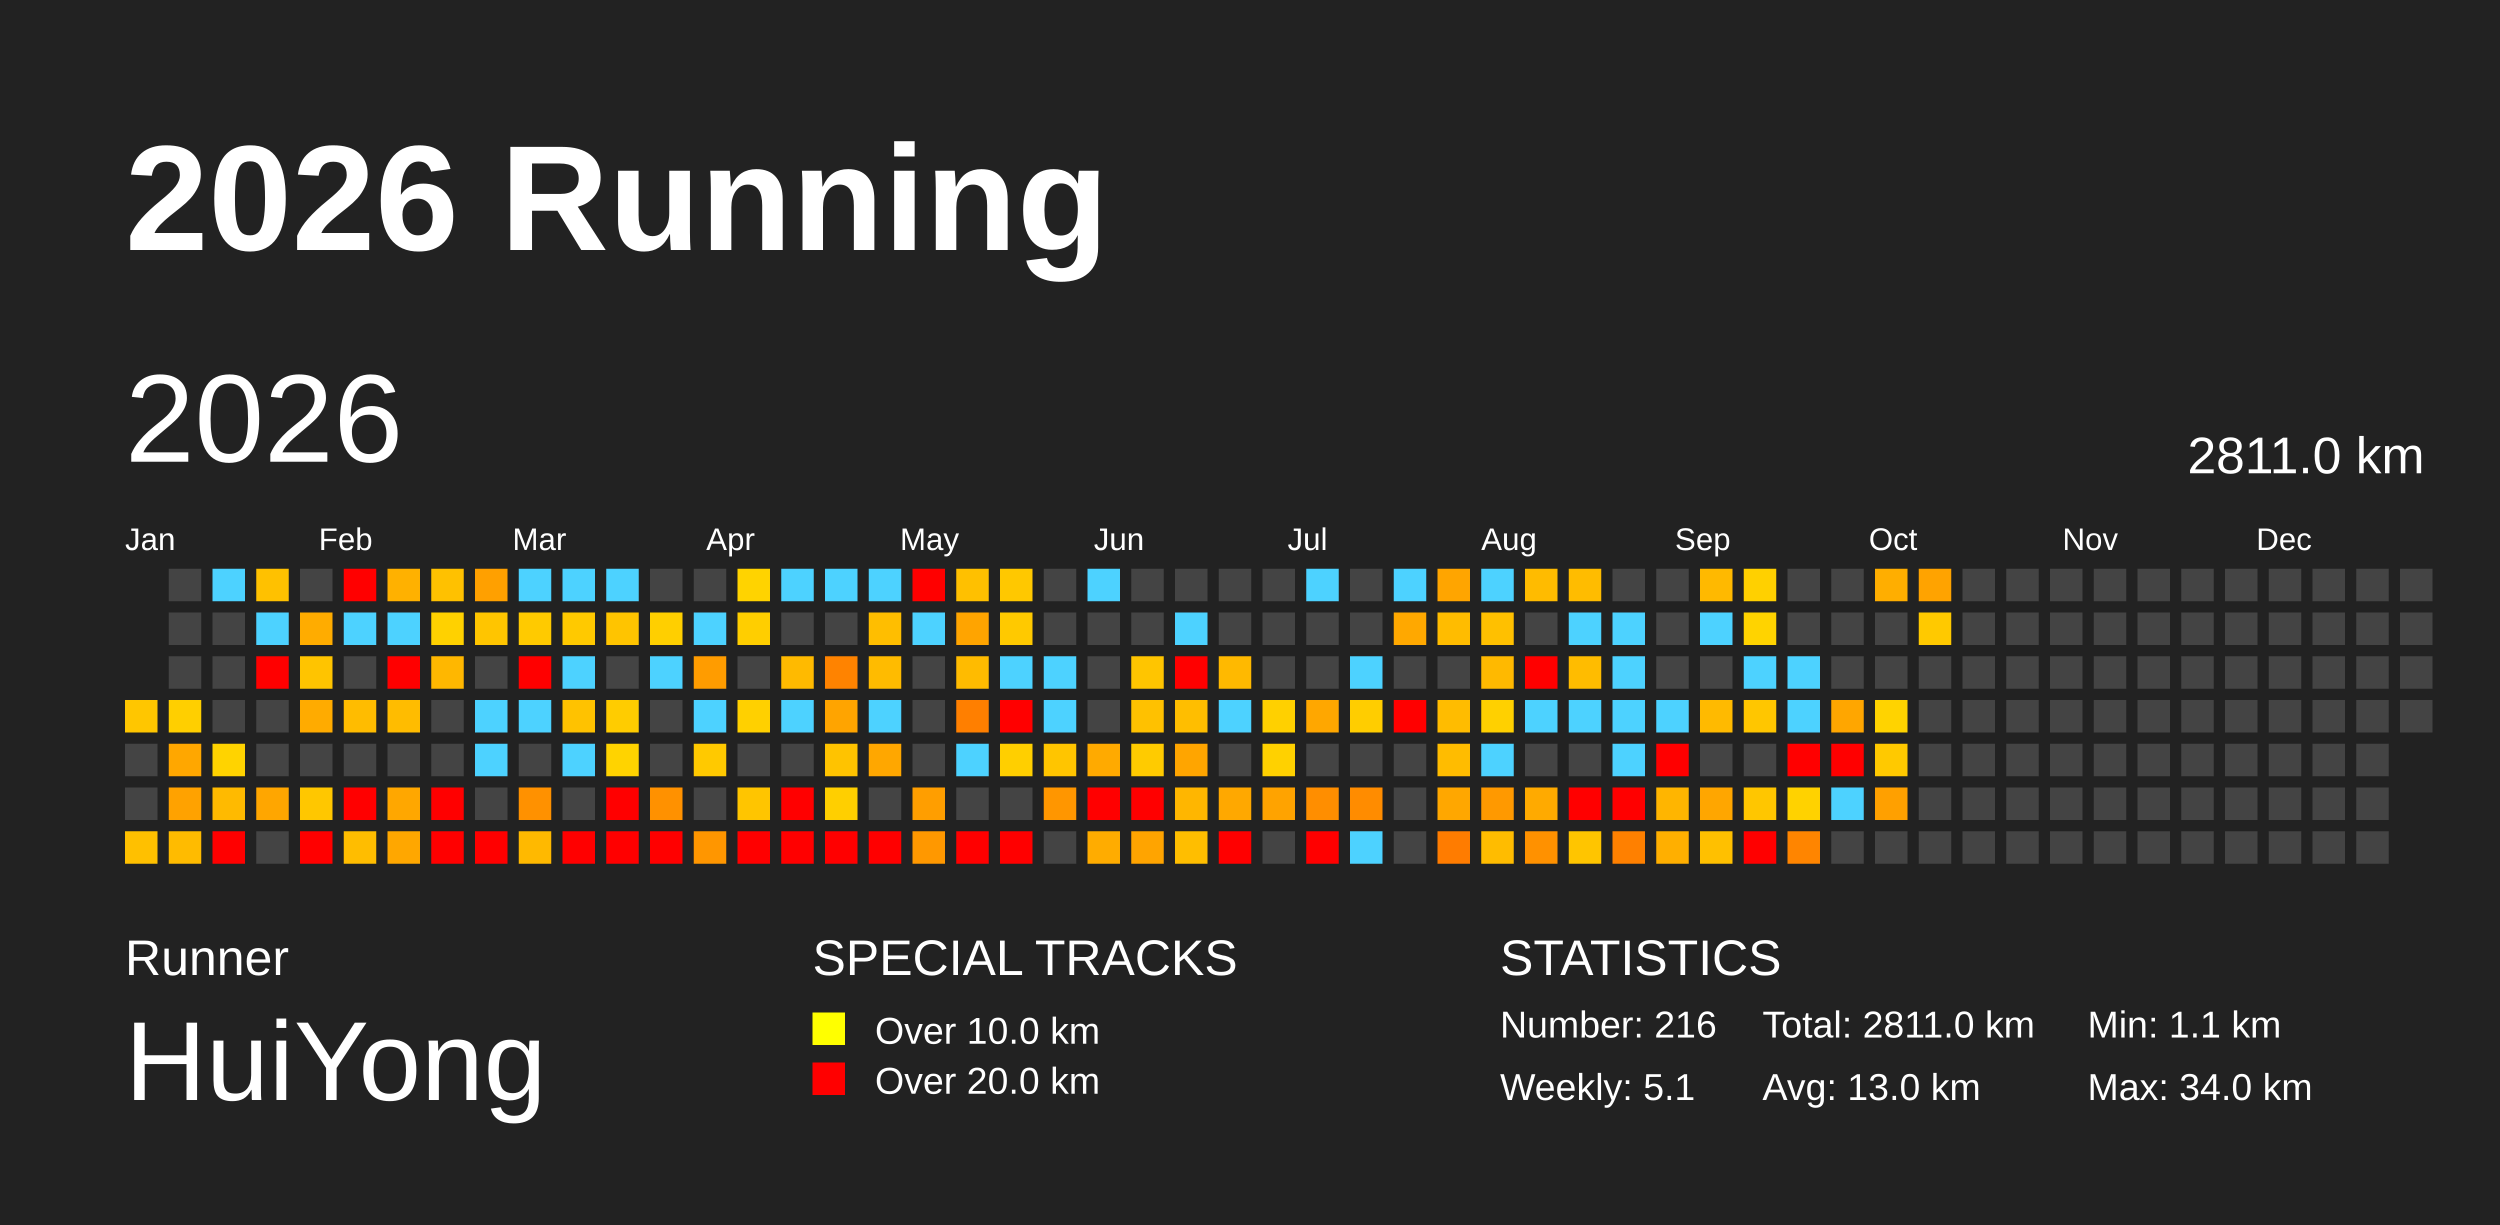
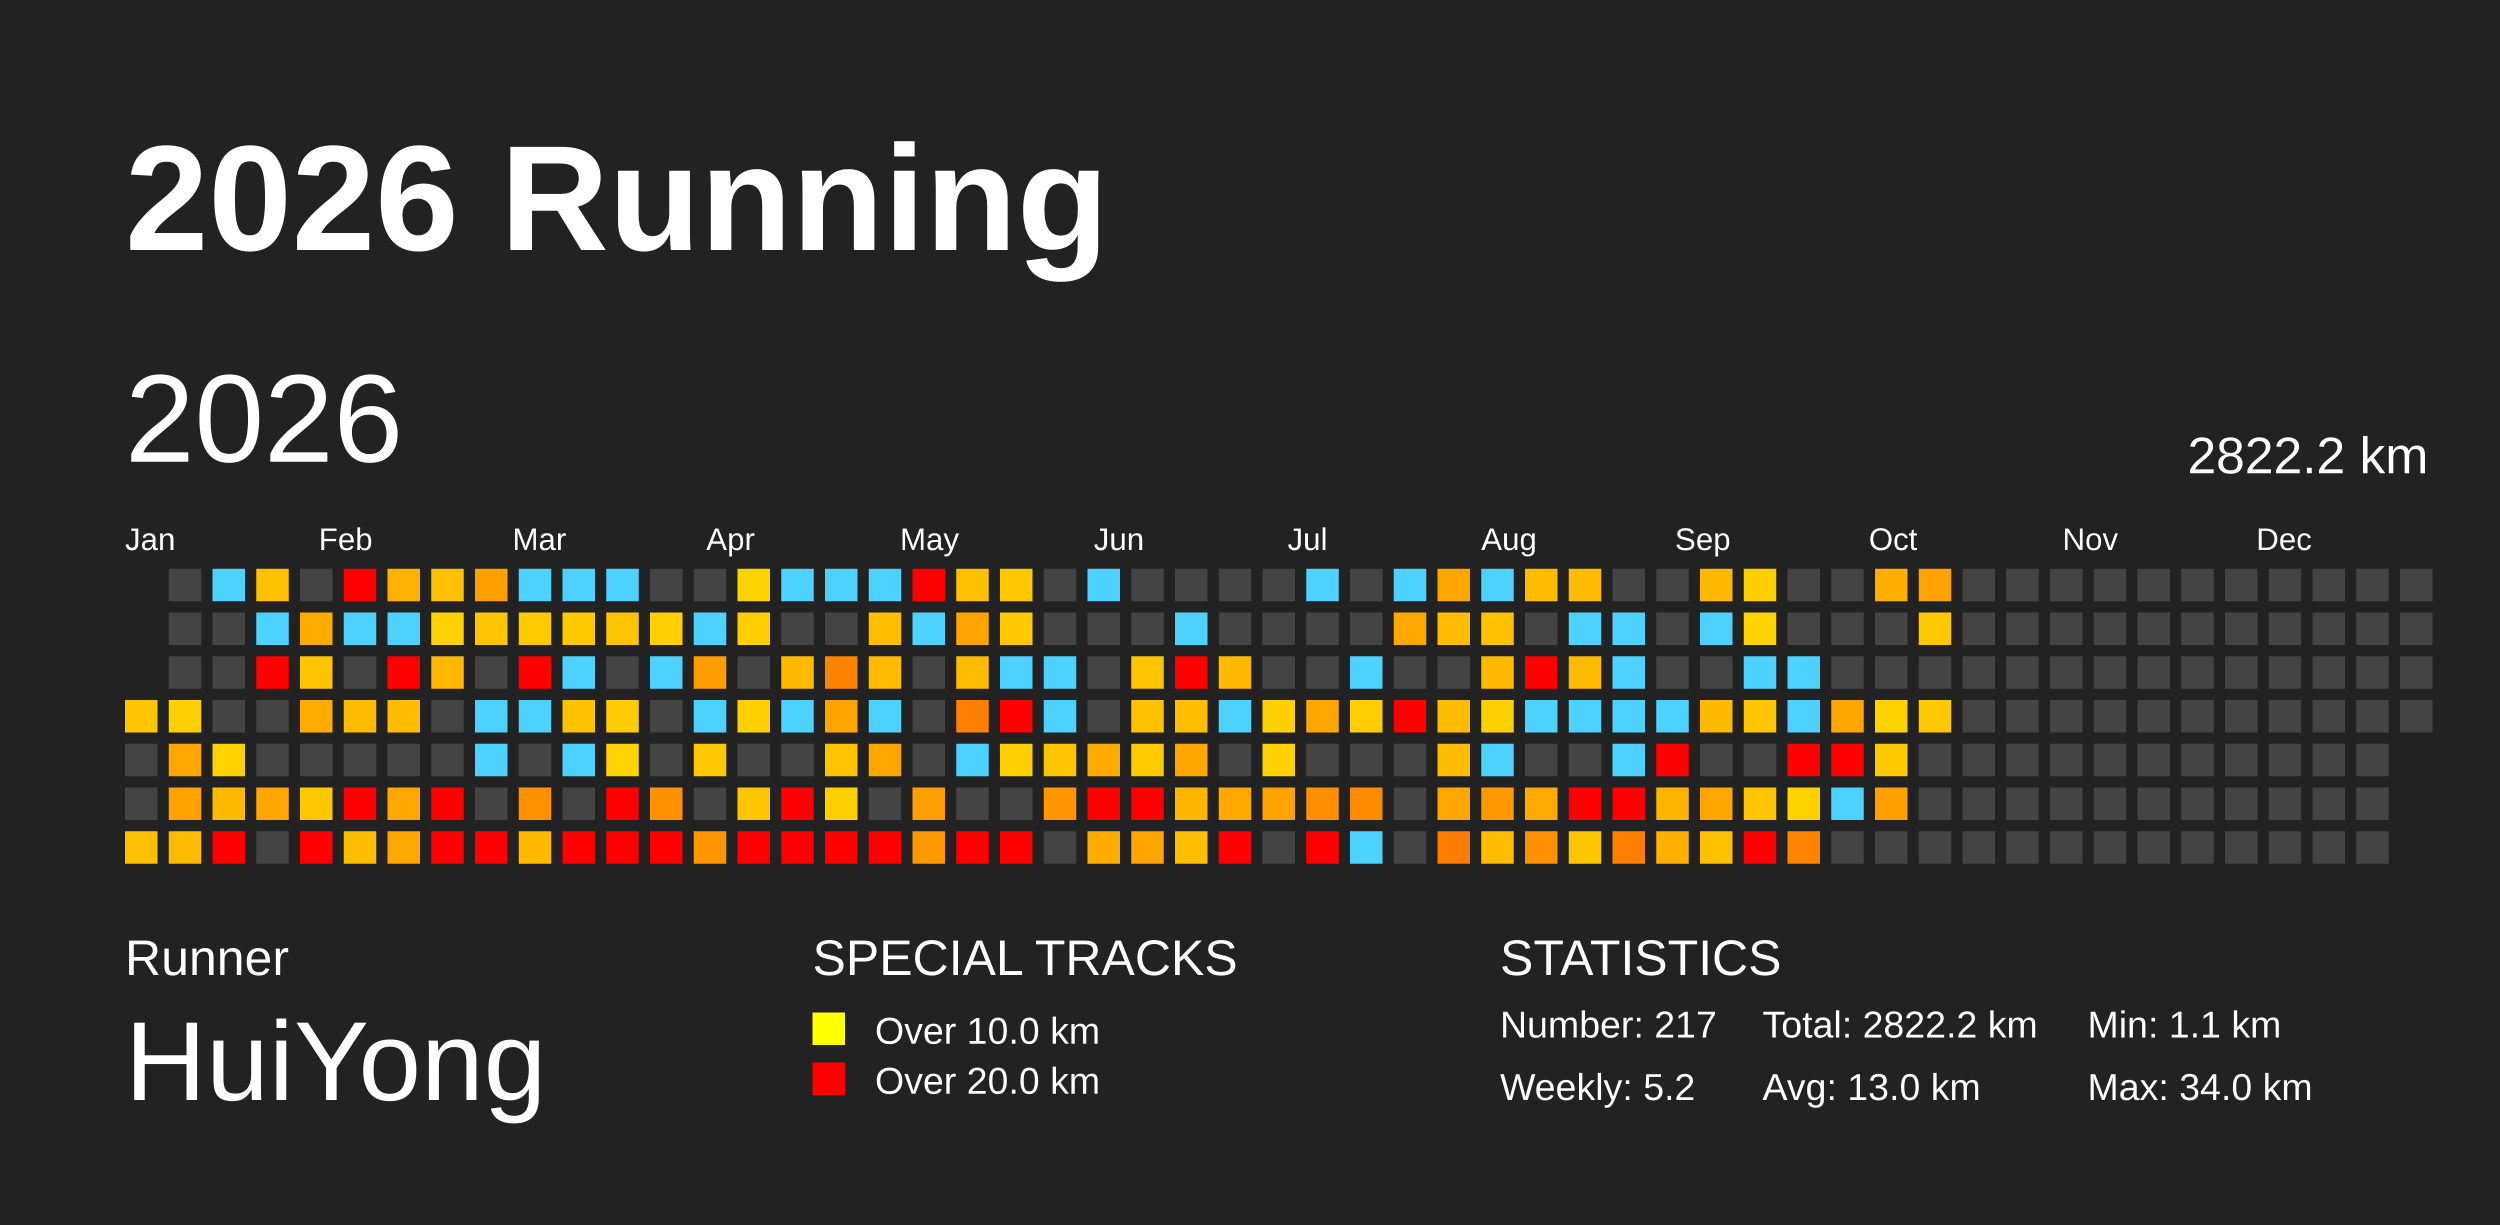
<svg xmlns="http://www.w3.org/2000/svg" baseProfile="full" height="98mm" version="1.1" viewBox="0,0,200,98" width="200mm">
  <defs />
  <rect fill="#222222" height="98" width="200" x="0" y="0" />
  <text fill="#FFFFFF" style="font-size:12px; font-family:Arial; font-weight:bold;" x="10" y="20">2026 Running</text>
  <text fill="#FFFFFF" style="font-size:4px; font-family:Arial" x="10" y="78">Runner</text>
  <text fill="#FFFFFF" style="font-size:9px; font-family:Arial" x="10" y="88">HuiYong</text>
  <text fill="#FFFFFF" style="font-size:4px; font-family:Arial" x="65" y="78">SPECIAL TRACKS</text>
  <rect fill="yellow" height="2.6" width="2.6" x="65" y="81" />
  <text fill="#FFFFFF" style="font-size:3px; font-family:Arial" x="70" y="83.5">Over 10.0 km</text>
  <rect fill="red" height="2.6" width="2.6" x="65" y="85" />
  <text fill="#FFFFFF" style="font-size:3px; font-family:Arial" x="70" y="87.5">Over 20.0 km</text>
  <text fill="#FFFFFF" style="font-size:4px; font-family:Arial" x="120" y="78">STATISTICS</text>
-   <text fill="#FFFFFF" style="font-size:3px; font-family:Arial" x="120" y="83">Number: 216</text>
-   <text fill="#FFFFFF" style="font-size:3px; font-family:Arial" x="120" y="88">Weekly: 5.1</text>
-   <text fill="#FFFFFF" style="font-size:3px; font-family:Arial" x="141" y="83">Total: 2811.0 km</text>
+   <text fill="#FFFFFF" style="font-size:3px; font-family:Arial" x="120" y="83">Number: 217</text>
+   <text fill="#FFFFFF" style="font-size:3px; font-family:Arial" x="120" y="88">Weekly: 5.2</text>
+   <text fill="#FFFFFF" style="font-size:3px; font-family:Arial" x="141" y="83">Total: 2822.2 km</text>
  <text fill="#FFFFFF" style="font-size:3px; font-family:Arial" x="141" y="88">Avg: 13.0 km</text>
  <text fill="#FFFFFF" style="font-size:3px; font-family:Arial" x="167" y="83">Min: 1.1 km</text>
  <text fill="#FFFFFF" style="font-size:3px; font-family:Arial" x="167" y="88">Max: 34.0 km</text>
  <text dominant-baseline="hanging" fill="#FFFFFF" style="font-size:10.0px; font-family:Arial;" x="10" y="30">2026</text>
-   <text dominant-baseline="hanging" fill="#FFFFFF" style="font-size:4.125px; font-family:Arial;" x="175" y="35">2811.0 km</text>
+   <text dominant-baseline="hanging" fill="#FFFFFF" style="font-size:4.125px; font-family:Arial;" x="175" y="35">2822.2 km</text>
  <text fill="#FFFFFF" style="font-size:2.5px; font-family:Arial" x="10.0" y="44">Jan</text>
  <text fill="#FFFFFF" style="font-size:2.5px; font-family:Arial" x="25.5" y="44">Feb</text>
  <text fill="#FFFFFF" style="font-size:2.5px; font-family:Arial" x="41.0" y="44">Mar</text>
  <text fill="#FFFFFF" style="font-size:2.5px; font-family:Arial" x="56.5" y="44">Apr</text>
  <text fill="#FFFFFF" style="font-size:2.5px; font-family:Arial" x="72.0" y="44">May</text>
  <text fill="#FFFFFF" style="font-size:2.5px; font-family:Arial" x="87.5" y="44">Jun</text>
  <text fill="#FFFFFF" style="font-size:2.5px; font-family:Arial" x="103.0" y="44">Jul</text>
  <text fill="#FFFFFF" style="font-size:2.5px; font-family:Arial" x="118.5" y="44">Aug</text>
  <text fill="#FFFFFF" style="font-size:2.5px; font-family:Arial" x="134.0" y="44">Sep</text>
  <text fill="#FFFFFF" style="font-size:2.5px; font-family:Arial" x="149.5" y="44">Oct</text>
  <text fill="#FFFFFF" style="font-size:2.5px; font-family:Arial" x="165.0" y="44">Nov</text>
  <text fill="#FFFFFF" style="font-size:2.5px; font-family:Arial" x="180.5" y="44">Dec</text>
  <rect fill="#ffc600" height="2.6" width="2.6" x="10.0" y="56.0" />
  <rect fill="#444444" height="2.6" width="2.6" x="10.0" y="59.5" />
  <rect fill="#444444" height="2.6" width="2.6" x="10.0" y="63.0" />
  <rect fill="#ffc000" height="2.6" width="2.6" x="10.0" y="66.5" />
  <rect fill="#444444" height="2.6" width="2.6" x="13.5" y="45.5" />
  <rect fill="#444444" height="2.6" width="2.6" x="13.5" y="49.0" />
  <rect fill="#444444" height="2.6" width="2.6" x="13.5" y="52.5" />
  <rect fill="#ffcf00" height="2.6" width="2.6" x="13.5" y="56.0" />
  <rect fill="#ffa700" height="2.6" width="2.6" x="13.5" y="59.5" />
  <rect fill="#ffa200" height="2.6" width="2.6" x="13.5" y="63.0" />
  <rect fill="#ffbb00" height="2.6" width="2.6" x="13.5" y="66.5" />
  <rect fill="#4dd2ff" height="2.6" width="2.6" x="17.0" y="45.5" />
  <rect fill="#444444" height="2.6" width="2.6" x="17.0" y="49.0" />
  <rect fill="#444444" height="2.6" width="2.6" x="17.0" y="52.5" />
  <rect fill="#444444" height="2.6" width="2.6" x="17.0" y="56.0" />
  <rect fill="#ffd300" height="2.6" width="2.6" x="17.0" y="59.5" />
  <rect fill="#ffba00" height="2.6" width="2.6" x="17.0" y="63.0" />
  <rect fill="red" height="2.6" width="2.6" x="17.0" y="66.5" />
  <rect fill="#ffc100" height="2.6" width="2.6" x="20.5" y="45.5" />
  <rect fill="#4dd2ff" height="2.6" width="2.6" x="20.5" y="49.0" />
  <rect fill="red" height="2.6" width="2.6" x="20.5" y="52.5" />
  <rect fill="#444444" height="2.6" width="2.6" x="20.5" y="56.0" />
  <rect fill="#444444" height="2.6" width="2.6" x="20.5" y="59.5" />
  <rect fill="#ffa600" height="2.6" width="2.6" x="20.5" y="63.0" />
  <rect fill="#444444" height="2.6" width="2.6" x="20.5" y="66.5" />
  <rect fill="#444444" height="2.6" width="2.6" x="24.0" y="45.5" />
  <rect fill="#ffac00" height="2.6" width="2.6" x="24.0" y="49.0" />
  <rect fill="#ffc400" height="2.6" width="2.6" x="24.0" y="52.5" />
  <rect fill="#ffab00" height="2.6" width="2.6" x="24.0" y="56.0" />
  <rect fill="#444444" height="2.6" width="2.6" x="24.0" y="59.5" />
  <rect fill="#ffc700" height="2.6" width="2.6" x="24.0" y="63.0" />
  <rect fill="red" height="2.6" width="2.6" x="24.0" y="66.5" />
  <rect fill="red" height="2.6" width="2.6" x="27.5" y="45.5" />
  <rect fill="#4dd2ff" height="2.6" width="2.6" x="27.5" y="49.0" />
  <rect fill="#444444" height="2.6" width="2.6" x="27.5" y="52.5" />
  <rect fill="#ffbc00" height="2.6" width="2.6" x="27.5" y="56.0" />
  <rect fill="#444444" height="2.6" width="2.6" x="27.5" y="59.5" />
  <rect fill="red" height="2.6" width="2.6" x="27.5" y="63.0" />
  <rect fill="#ffbd00" height="2.6" width="2.6" x="27.5" y="66.5" />
  <rect fill="#ffb100" height="2.6" width="2.6" x="31.0" y="45.5" />
  <rect fill="#4dd2ff" height="2.6" width="2.6" x="31.0" y="49.0" />
  <rect fill="red" height="2.6" width="2.6" x="31.0" y="52.5" />
  <rect fill="#ffbc00" height="2.6" width="2.6" x="31.0" y="56.0" />
  <rect fill="#444444" height="2.6" width="2.6" x="31.0" y="59.5" />
  <rect fill="#ffa700" height="2.6" width="2.6" x="31.0" y="63.0" />
  <rect fill="#ffa700" height="2.6" width="2.6" x="31.0" y="66.5" />
  <rect fill="#ffc100" height="2.6" width="2.6" x="34.5" y="45.5" />
  <rect fill="#ffd100" height="2.6" width="2.6" x="34.5" y="49.0" />
  <rect fill="#ffb700" height="2.6" width="2.6" x="34.5" y="52.5" />
  <rect fill="#444444" height="2.6" width="2.6" x="34.5" y="56.0" />
  <rect fill="#444444" height="2.6" width="2.6" x="34.5" y="59.5" />
  <rect fill="red" height="2.6" width="2.6" x="34.5" y="63.0" />
  <rect fill="red" height="2.6" width="2.6" x="34.5" y="66.5" />
  <rect fill="#ffa000" height="2.6" width="2.6" x="38.0" y="45.5" />
  <rect fill="#ffc500" height="2.6" width="2.6" x="38.0" y="49.0" />
  <rect fill="#444444" height="2.6" width="2.6" x="38.0" y="52.5" />
  <rect fill="#4dd2ff" height="2.6" width="2.6" x="38.0" y="56.0" />
  <rect fill="#4dd2ff" height="2.6" width="2.6" x="38.0" y="59.5" />
  <rect fill="#444444" height="2.6" width="2.6" x="38.0" y="63.0" />
  <rect fill="red" height="2.6" width="2.6" x="38.0" y="66.5" />
  <rect fill="#4dd2ff" height="2.6" width="2.6" x="41.5" y="45.5" />
  <rect fill="#ffca00" height="2.6" width="2.6" x="41.5" y="49.0" />
  <rect fill="red" height="2.6" width="2.6" x="41.5" y="52.5" />
  <rect fill="#4dd2ff" height="2.6" width="2.6" x="41.5" y="56.0" />
  <rect fill="#444444" height="2.6" width="2.6" x="41.5" y="59.5" />
  <rect fill="#ff9100" height="2.6" width="2.6" x="41.5" y="63.0" />
  <rect fill="#ffb900" height="2.6" width="2.6" x="41.5" y="66.5" />
  <rect fill="#4dd2ff" height="2.6" width="2.6" x="45.0" y="45.5" />
  <rect fill="#ffc900" height="2.6" width="2.6" x="45.0" y="49.0" />
  <rect fill="#4dd2ff" height="2.6" width="2.6" x="45.0" y="52.5" />
  <rect fill="#ffc200" height="2.6" width="2.6" x="45.0" y="56.0" />
  <rect fill="#4dd2ff" height="2.6" width="2.6" x="45.0" y="59.5" />
  <rect fill="#444444" height="2.6" width="2.6" x="45.0" y="63.0" />
  <rect fill="red" height="2.6" width="2.6" x="45.0" y="66.5" />
  <rect fill="#4dd2ff" height="2.6" width="2.6" x="48.5" y="45.5" />
  <rect fill="#ffc400" height="2.6" width="2.6" x="48.5" y="49.0" />
  <rect fill="#444444" height="2.6" width="2.6" x="48.5" y="52.5" />
  <rect fill="#ffcc00" height="2.6" width="2.6" x="48.5" y="56.0" />
  <rect fill="#ffd300" height="2.6" width="2.6" x="48.5" y="59.5" />
  <rect fill="red" height="2.6" width="2.6" x="48.5" y="63.0" />
  <rect fill="red" height="2.6" width="2.6" x="48.5" y="66.5" />
  <rect fill="#444444" height="2.6" width="2.6" x="52.0" y="45.5" />
  <rect fill="#ffcf00" height="2.6" width="2.6" x="52.0" y="49.0" />
  <rect fill="#4dd2ff" height="2.6" width="2.6" x="52.0" y="52.5" />
  <rect fill="#444444" height="2.6" width="2.6" x="52.0" y="56.0" />
  <rect fill="#444444" height="2.6" width="2.6" x="52.0" y="59.5" />
  <rect fill="#ff9100" height="2.6" width="2.6" x="52.0" y="63.0" />
  <rect fill="red" height="2.6" width="2.6" x="52.0" y="66.5" />
  <rect fill="#444444" height="2.6" width="2.6" x="55.5" y="45.5" />
  <rect fill="#4dd2ff" height="2.6" width="2.6" x="55.5" y="49.0" />
  <rect fill="#ff9c00" height="2.6" width="2.6" x="55.5" y="52.5" />
  <rect fill="#4dd2ff" height="2.6" width="2.6" x="55.5" y="56.0" />
  <rect fill="#ffc900" height="2.6" width="2.6" x="55.5" y="59.5" />
  <rect fill="#444444" height="2.6" width="2.6" x="55.5" y="63.0" />
  <rect fill="#ff9600" height="2.6" width="2.6" x="55.5" y="66.5" />
  <rect fill="#ffd300" height="2.6" width="2.6" x="59.0" y="45.5" />
  <rect fill="#ffce00" height="2.6" width="2.6" x="59.0" y="49.0" />
  <rect fill="#444444" height="2.6" width="2.6" x="59.0" y="52.5" />
  <rect fill="#ffd000" height="2.6" width="2.6" x="59.0" y="56.0" />
  <rect fill="#444444" height="2.6" width="2.6" x="59.0" y="59.5" />
  <rect fill="#ffc500" height="2.6" width="2.6" x="59.0" y="63.0" />
  <rect fill="red" height="2.6" width="2.6" x="59.0" y="66.5" />
  <rect fill="#4dd2ff" height="2.6" width="2.6" x="62.5" y="45.5" />
  <rect fill="#444444" height="2.6" width="2.6" x="62.5" y="49.0" />
  <rect fill="#ffba00" height="2.6" width="2.6" x="62.5" y="52.5" />
  <rect fill="#4dd2ff" height="2.6" width="2.6" x="62.5" y="56.0" />
  <rect fill="#444444" height="2.6" width="2.6" x="62.5" y="59.5" />
  <rect fill="red" height="2.6" width="2.6" x="62.5" y="63.0" />
  <rect fill="red" height="2.6" width="2.6" x="62.5" y="66.5" />
  <rect fill="#4dd2ff" height="2.6" width="2.6" x="66.0" y="45.5" />
  <rect fill="#444444" height="2.6" width="2.6" x="66.0" y="49.0" />
  <rect fill="#ff8300" height="2.6" width="2.6" x="66.0" y="52.5" />
  <rect fill="#ffa400" height="2.6" width="2.6" x="66.0" y="56.0" />
  <rect fill="#ffc300" height="2.6" width="2.6" x="66.0" y="59.5" />
  <rect fill="#ffcf00" height="2.6" width="2.6" x="66.0" y="63.0" />
  <rect fill="red" height="2.6" width="2.6" x="66.0" y="66.5" />
  <rect fill="#4dd2ff" height="2.6" width="2.6" x="69.5" y="45.5" />
  <rect fill="#ffbe00" height="2.6" width="2.6" x="69.5" y="49.0" />
  <rect fill="#ffbb00" height="2.6" width="2.6" x="69.5" y="52.5" />
  <rect fill="#4dd2ff" height="2.6" width="2.6" x="69.5" y="56.0" />
  <rect fill="#ffa700" height="2.6" width="2.6" x="69.5" y="59.5" />
  <rect fill="#444444" height="2.6" width="2.6" x="69.5" y="63.0" />
  <rect fill="red" height="2.6" width="2.6" x="69.5" y="66.5" />
  <rect fill="red" height="2.6" width="2.6" x="73.0" y="45.5" />
  <rect fill="#4dd2ff" height="2.6" width="2.6" x="73.0" y="49.0" />
  <rect fill="#444444" height="2.6" width="2.6" x="73.0" y="52.5" />
  <rect fill="#444444" height="2.6" width="2.6" x="73.0" y="56.0" />
  <rect fill="#444444" height="2.6" width="2.6" x="73.0" y="59.5" />
  <rect fill="#ff9e00" height="2.6" width="2.6" x="73.0" y="63.0" />
  <rect fill="#ff9800" height="2.6" width="2.6" x="73.0" y="66.5" />
  <rect fill="#ffc000" height="2.6" width="2.6" x="76.5" y="45.5" />
  <rect fill="#ffa400" height="2.6" width="2.6" x="76.5" y="49.0" />
  <rect fill="#ffbb00" height="2.6" width="2.6" x="76.5" y="52.5" />
  <rect fill="#ff7f00" height="2.6" width="2.6" x="76.5" y="56.0" />
  <rect fill="#4dd2ff" height="2.6" width="2.6" x="76.5" y="59.5" />
  <rect fill="#444444" height="2.6" width="2.6" x="76.5" y="63.0" />
  <rect fill="red" height="2.6" width="2.6" x="76.5" y="66.5" />
  <rect fill="#ffc800" height="2.6" width="2.6" x="80.0" y="45.5" />
  <rect fill="#ffc900" height="2.6" width="2.6" x="80.0" y="49.0" />
  <rect fill="#4dd2ff" height="2.6" width="2.6" x="80.0" y="52.5" />
  <rect fill="red" height="2.6" width="2.6" x="80.0" y="56.0" />
  <rect fill="#ffcf00" height="2.6" width="2.6" x="80.0" y="59.5" />
  <rect fill="#444444" height="2.6" width="2.6" x="80.0" y="63.0" />
  <rect fill="red" height="2.6" width="2.6" x="80.0" y="66.5" />
  <rect fill="#444444" height="2.6" width="2.6" x="83.5" y="45.5" />
  <rect fill="#444444" height="2.6" width="2.6" x="83.5" y="49.0" />
  <rect fill="#4dd2ff" height="2.6" width="2.6" x="83.5" y="52.5" />
  <rect fill="#4dd2ff" height="2.6" width="2.6" x="83.5" y="56.0" />
  <rect fill="#ffc500" height="2.6" width="2.6" x="83.5" y="59.5" />
  <rect fill="#ff9600" height="2.6" width="2.6" x="83.5" y="63.0" />
  <rect fill="#444444" height="2.6" width="2.6" x="83.5" y="66.5" />
  <rect fill="#4dd2ff" height="2.6" width="2.6" x="87.0" y="45.5" />
  <rect fill="#444444" height="2.6" width="2.6" x="87.0" y="49.0" />
  <rect fill="#444444" height="2.6" width="2.6" x="87.0" y="52.5" />
  <rect fill="#444444" height="2.6" width="2.6" x="87.0" y="56.0" />
  <rect fill="#ffaa00" height="2.6" width="2.6" x="87.0" y="59.5" />
  <rect fill="red" height="2.6" width="2.6" x="87.0" y="63.0" />
  <rect fill="#ffac00" height="2.6" width="2.6" x="87.0" y="66.5" />
  <rect fill="#444444" height="2.6" width="2.6" x="90.5" y="45.5" />
  <rect fill="#444444" height="2.6" width="2.6" x="90.5" y="49.0" />
  <rect fill="#ffc500" height="2.6" width="2.6" x="90.5" y="52.5" />
  <rect fill="#ffc100" height="2.6" width="2.6" x="90.5" y="56.0" />
  <rect fill="#ffcb00" height="2.6" width="2.6" x="90.5" y="59.5" />
  <rect fill="red" height="2.6" width="2.6" x="90.5" y="63.0" />
  <rect fill="#ffa400" height="2.6" width="2.6" x="90.5" y="66.5" />
  <rect fill="#444444" height="2.6" width="2.6" x="94.0" y="45.5" />
  <rect fill="#4dd2ff" height="2.6" width="2.6" x="94.0" y="49.0" />
  <rect fill="red" height="2.6" width="2.6" x="94.0" y="52.5" />
  <rect fill="#ffbe00" height="2.6" width="2.6" x="94.0" y="56.0" />
  <rect fill="#ffa500" height="2.6" width="2.6" x="94.0" y="59.5" />
  <rect fill="#ffb600" height="2.6" width="2.6" x="94.0" y="63.0" />
  <rect fill="#ffbe00" height="2.6" width="2.6" x="94.0" y="66.5" />
  <rect fill="#444444" height="2.6" width="2.6" x="97.5" y="45.5" />
  <rect fill="#444444" height="2.6" width="2.6" x="97.5" y="49.0" />
  <rect fill="#ffb900" height="2.6" width="2.6" x="97.5" y="52.5" />
  <rect fill="#4dd2ff" height="2.6" width="2.6" x="97.5" y="56.0" />
  <rect fill="#444444" height="2.6" width="2.6" x="97.5" y="59.5" />
  <rect fill="#ffa800" height="2.6" width="2.6" x="97.5" y="63.0" />
  <rect fill="red" height="2.6" width="2.6" x="97.5" y="66.5" />
  <rect fill="#444444" height="2.6" width="2.6" x="101.0" y="45.5" />
  <rect fill="#444444" height="2.6" width="2.6" x="101.0" y="49.0" />
  <rect fill="#444444" height="2.6" width="2.6" x="101.0" y="52.5" />
  <rect fill="#ffd000" height="2.6" width="2.6" x="101.0" y="56.0" />
  <rect fill="#ffd100" height="2.6" width="2.6" x="101.0" y="59.5" />
  <rect fill="#ffa300" height="2.6" width="2.6" x="101.0" y="63.0" />
  <rect fill="#444444" height="2.6" width="2.6" x="101.0" y="66.5" />
  <rect fill="#4dd2ff" height="2.6" width="2.6" x="104.5" y="45.5" />
  <rect fill="#444444" height="2.6" width="2.6" x="104.5" y="49.0" />
  <rect fill="#444444" height="2.6" width="2.6" x="104.5" y="52.5" />
  <rect fill="#ffa700" height="2.6" width="2.6" x="104.5" y="56.0" />
  <rect fill="#444444" height="2.6" width="2.6" x="104.5" y="59.5" />
  <rect fill="#ff8e00" height="2.6" width="2.6" x="104.5" y="63.0" />
  <rect fill="red" height="2.6" width="2.6" x="104.5" y="66.5" />
  <rect fill="#444444" height="2.6" width="2.6" x="108.0" y="45.5" />
  <rect fill="#444444" height="2.6" width="2.6" x="108.0" y="49.0" />
  <rect fill="#4dd2ff" height="2.6" width="2.6" x="108.0" y="52.5" />
  <rect fill="#ffcd00" height="2.6" width="2.6" x="108.0" y="56.0" />
  <rect fill="#444444" height="2.6" width="2.6" x="108.0" y="59.5" />
  <rect fill="#ff8c00" height="2.6" width="2.6" x="108.0" y="63.0" />
  <rect fill="#4dd2ff" height="2.6" width="2.6" x="108.0" y="66.5" />
  <rect fill="#4dd2ff" height="2.6" width="2.6" x="111.5" y="45.5" />
  <rect fill="#ffa800" height="2.6" width="2.6" x="111.5" y="49.0" />
  <rect fill="#444444" height="2.6" width="2.6" x="111.5" y="52.5" />
  <rect fill="red" height="2.6" width="2.6" x="111.5" y="56.0" />
  <rect fill="#444444" height="2.6" width="2.6" x="111.5" y="59.5" />
  <rect fill="#444444" height="2.6" width="2.6" x="111.5" y="63.0" />
  <rect fill="#444444" height="2.6" width="2.6" x="111.5" y="66.5" />
  <rect fill="#ffa500" height="2.6" width="2.6" x="115.0" y="45.5" />
  <rect fill="#ffbc00" height="2.6" width="2.6" x="115.0" y="49.0" />
  <rect fill="#444444" height="2.6" width="2.6" x="115.0" y="52.5" />
  <rect fill="#ffbc00" height="2.6" width="2.6" x="115.0" y="56.0" />
  <rect fill="#ffbc00" height="2.6" width="2.6" x="115.0" y="59.5" />
  <rect fill="#ffa700" height="2.6" width="2.6" x="115.0" y="63.0" />
  <rect fill="#ff7c00" height="2.6" width="2.6" x="115.0" y="66.5" />
  <rect fill="#4dd2ff" height="2.6" width="2.6" x="118.5" y="45.5" />
  <rect fill="#ffc000" height="2.6" width="2.6" x="118.5" y="49.0" />
  <rect fill="#ffb900" height="2.6" width="2.6" x="118.5" y="52.5" />
  <rect fill="#ffd000" height="2.6" width="2.6" x="118.5" y="56.0" />
  <rect fill="#4dd2ff" height="2.6" width="2.6" x="118.5" y="59.5" />
  <rect fill="#ff9900" height="2.6" width="2.6" x="118.5" y="63.0" />
  <rect fill="#ffbc00" height="2.6" width="2.6" x="118.5" y="66.5" />
  <rect fill="#ffbb00" height="2.6" width="2.6" x="122.0" y="45.5" />
  <rect fill="#444444" height="2.6" width="2.6" x="122.0" y="49.0" />
  <rect fill="red" height="2.6" width="2.6" x="122.0" y="52.5" />
  <rect fill="#4dd2ff" height="2.6" width="2.6" x="122.0" y="56.0" />
  <rect fill="#444444" height="2.6" width="2.6" x="122.0" y="59.5" />
  <rect fill="#ffaa00" height="2.6" width="2.6" x="122.0" y="63.0" />
  <rect fill="#ff9100" height="2.6" width="2.6" x="122.0" y="66.5" />
  <rect fill="#ffbc00" height="2.6" width="2.6" x="125.5" y="45.5" />
  <rect fill="#4dd2ff" height="2.6" width="2.6" x="125.5" y="49.0" />
  <rect fill="#ffbc00" height="2.6" width="2.6" x="125.5" y="52.5" />
  <rect fill="#4dd2ff" height="2.6" width="2.6" x="125.5" y="56.0" />
  <rect fill="#444444" height="2.6" width="2.6" x="125.5" y="59.5" />
  <rect fill="red" height="2.6" width="2.6" x="125.5" y="63.0" />
  <rect fill="#ffc500" height="2.6" width="2.6" x="125.5" y="66.5" />
  <rect fill="#444444" height="2.6" width="2.6" x="129.0" y="45.5" />
  <rect fill="#4dd2ff" height="2.6" width="2.6" x="129.0" y="49.0" />
  <rect fill="#4dd2ff" height="2.6" width="2.6" x="129.0" y="52.5" />
  <rect fill="#4dd2ff" height="2.6" width="2.6" x="129.0" y="56.0" />
  <rect fill="#4dd2ff" height="2.6" width="2.6" x="129.0" y="59.5" />
  <rect fill="red" height="2.6" width="2.6" x="129.0" y="63.0" />
  <rect fill="#ff8000" height="2.6" width="2.6" x="129.0" y="66.5" />
  <rect fill="#444444" height="2.6" width="2.6" x="132.5" y="45.5" />
  <rect fill="#444444" height="2.6" width="2.6" x="132.5" y="49.0" />
  <rect fill="#444444" height="2.6" width="2.6" x="132.5" y="52.5" />
  <rect fill="#4dd2ff" height="2.6" width="2.6" x="132.5" y="56.0" />
  <rect fill="red" height="2.6" width="2.6" x="132.5" y="59.5" />
  <rect fill="#ffb500" height="2.6" width="2.6" x="132.5" y="63.0" />
  <rect fill="#ffaf00" height="2.6" width="2.6" x="132.5" y="66.5" />
  <rect fill="#ffb900" height="2.6" width="2.6" x="136.0" y="45.5" />
  <rect fill="#4dd2ff" height="2.6" width="2.6" x="136.0" y="49.0" />
  <rect fill="#444444" height="2.6" width="2.6" x="136.0" y="52.5" />
  <rect fill="#ffba00" height="2.6" width="2.6" x="136.0" y="56.0" />
  <rect fill="#444444" height="2.6" width="2.6" x="136.0" y="59.5" />
  <rect fill="#ffa600" height="2.6" width="2.6" x="136.0" y="63.0" />
  <rect fill="#ffc000" height="2.6" width="2.6" x="136.0" y="66.5" />
  <rect fill="#ffd000" height="2.6" width="2.6" x="139.5" y="45.5" />
  <rect fill="#ffd300" height="2.6" width="2.6" x="139.5" y="49.0" />
  <rect fill="#4dd2ff" height="2.6" width="2.6" x="139.5" y="52.5" />
  <rect fill="#ffc600" height="2.6" width="2.6" x="139.5" y="56.0" />
  <rect fill="#444444" height="2.6" width="2.6" x="139.5" y="59.5" />
  <rect fill="#ffc600" height="2.6" width="2.6" x="139.5" y="63.0" />
  <rect fill="red" height="2.6" width="2.6" x="139.5" y="66.5" />
  <rect fill="#444444" height="2.6" width="2.6" x="143.0" y="45.5" />
  <rect fill="#444444" height="2.6" width="2.6" x="143.0" y="49.0" />
  <rect fill="#4dd2ff" height="2.6" width="2.6" x="143.0" y="52.5" />
  <rect fill="#4dd2ff" height="2.6" width="2.6" x="143.0" y="56.0" />
  <rect fill="red" height="2.6" width="2.6" x="143.0" y="59.5" />
  <rect fill="#ffd200" height="2.6" width="2.6" x="143.0" y="63.0" />
  <rect fill="#ff8500" height="2.6" width="2.6" x="143.0" y="66.5" />
  <rect fill="#444444" height="2.6" width="2.6" x="146.5" y="45.5" />
  <rect fill="#444444" height="2.6" width="2.6" x="146.5" y="49.0" />
  <rect fill="#444444" height="2.6" width="2.6" x="146.5" y="52.5" />
  <rect fill="#ffa600" height="2.6" width="2.6" x="146.5" y="56.0" />
  <rect fill="red" height="2.6" width="2.6" x="146.5" y="59.5" />
  <rect fill="#4dd2ff" height="2.6" width="2.6" x="146.5" y="63.0" />
  <rect fill="#444444" height="2.6" width="2.6" x="146.5" y="66.5" />
  <rect fill="#ffae00" height="2.6" width="2.6" x="150.0" y="45.5" />
  <rect fill="#444444" height="2.6" width="2.6" x="150.0" y="49.0" />
  <rect fill="#444444" height="2.6" width="2.6" x="150.0" y="52.5" />
  <rect fill="#ffd300" height="2.6" width="2.6" x="150.0" y="56.0" />
  <rect fill="#ffc900" height="2.6" width="2.6" x="150.0" y="59.5" />
  <rect fill="#ffa000" height="2.6" width="2.6" x="150.0" y="63.0" />
  <rect fill="#444444" height="2.6" width="2.6" x="150.0" y="66.5" />
  <rect fill="#ffa300" height="2.6" width="2.6" x="153.5" y="45.5" />
  <rect fill="#ffc900" height="2.6" width="2.6" x="153.5" y="49.0" />
  <rect fill="#444444" height="2.6" width="2.6" x="153.5" y="52.5" />
-   <rect fill="#444444" height="2.6" width="2.6" x="153.5" y="56.0" />
+   <rect fill="#ffc900" height="2.6" width="2.6" x="153.5" y="56.0" />
  <rect fill="#444444" height="2.6" width="2.6" x="153.5" y="59.5" />
  <rect fill="#444444" height="2.6" width="2.6" x="153.5" y="63.0" />
  <rect fill="#444444" height="2.6" width="2.6" x="153.5" y="66.5" />
  <rect fill="#444444" height="2.6" width="2.6" x="157.0" y="45.5" />
  <rect fill="#444444" height="2.6" width="2.6" x="157.0" y="49.0" />
  <rect fill="#444444" height="2.6" width="2.6" x="157.0" y="52.5" />
  <rect fill="#444444" height="2.6" width="2.6" x="157.0" y="56.0" />
  <rect fill="#444444" height="2.6" width="2.6" x="157.0" y="59.5" />
  <rect fill="#444444" height="2.6" width="2.6" x="157.0" y="63.0" />
  <rect fill="#444444" height="2.6" width="2.6" x="157.0" y="66.5" />
  <rect fill="#444444" height="2.6" width="2.6" x="160.5" y="45.5" />
  <rect fill="#444444" height="2.6" width="2.6" x="160.5" y="49.0" />
  <rect fill="#444444" height="2.6" width="2.6" x="160.5" y="52.5" />
  <rect fill="#444444" height="2.6" width="2.6" x="160.5" y="56.0" />
  <rect fill="#444444" height="2.6" width="2.6" x="160.5" y="59.5" />
  <rect fill="#444444" height="2.6" width="2.6" x="160.5" y="63.0" />
  <rect fill="#444444" height="2.6" width="2.6" x="160.5" y="66.5" />
  <rect fill="#444444" height="2.6" width="2.6" x="164.0" y="45.5" />
  <rect fill="#444444" height="2.6" width="2.6" x="164.0" y="49.0" />
  <rect fill="#444444" height="2.6" width="2.6" x="164.0" y="52.5" />
  <rect fill="#444444" height="2.6" width="2.6" x="164.0" y="56.0" />
  <rect fill="#444444" height="2.6" width="2.6" x="164.0" y="59.5" />
  <rect fill="#444444" height="2.6" width="2.6" x="164.0" y="63.0" />
  <rect fill="#444444" height="2.6" width="2.6" x="164.0" y="66.5" />
  <rect fill="#444444" height="2.6" width="2.6" x="167.5" y="45.5" />
  <rect fill="#444444" height="2.6" width="2.6" x="167.5" y="49.0" />
  <rect fill="#444444" height="2.6" width="2.6" x="167.5" y="52.5" />
  <rect fill="#444444" height="2.6" width="2.6" x="167.5" y="56.0" />
  <rect fill="#444444" height="2.6" width="2.6" x="167.5" y="59.5" />
  <rect fill="#444444" height="2.6" width="2.6" x="167.5" y="63.0" />
  <rect fill="#444444" height="2.6" width="2.6" x="167.5" y="66.5" />
  <rect fill="#444444" height="2.6" width="2.6" x="171.0" y="45.5" />
  <rect fill="#444444" height="2.6" width="2.6" x="171.0" y="49.0" />
  <rect fill="#444444" height="2.6" width="2.6" x="171.0" y="52.5" />
  <rect fill="#444444" height="2.6" width="2.6" x="171.0" y="56.0" />
  <rect fill="#444444" height="2.6" width="2.6" x="171.0" y="59.5" />
  <rect fill="#444444" height="2.6" width="2.6" x="171.0" y="63.0" />
  <rect fill="#444444" height="2.6" width="2.6" x="171.0" y="66.5" />
  <rect fill="#444444" height="2.6" width="2.6" x="174.5" y="45.5" />
  <rect fill="#444444" height="2.6" width="2.6" x="174.5" y="49.0" />
  <rect fill="#444444" height="2.6" width="2.6" x="174.5" y="52.5" />
  <rect fill="#444444" height="2.6" width="2.6" x="174.5" y="56.0" />
  <rect fill="#444444" height="2.6" width="2.6" x="174.5" y="59.5" />
  <rect fill="#444444" height="2.6" width="2.6" x="174.5" y="63.0" />
  <rect fill="#444444" height="2.6" width="2.6" x="174.5" y="66.5" />
  <rect fill="#444444" height="2.6" width="2.6" x="178.0" y="45.5" />
  <rect fill="#444444" height="2.6" width="2.6" x="178.0" y="49.0" />
  <rect fill="#444444" height="2.6" width="2.6" x="178.0" y="52.5" />
  <rect fill="#444444" height="2.6" width="2.6" x="178.0" y="56.0" />
  <rect fill="#444444" height="2.6" width="2.6" x="178.0" y="59.5" />
  <rect fill="#444444" height="2.6" width="2.6" x="178.0" y="63.0" />
  <rect fill="#444444" height="2.6" width="2.6" x="178.0" y="66.5" />
  <rect fill="#444444" height="2.6" width="2.6" x="181.5" y="45.5" />
  <rect fill="#444444" height="2.6" width="2.6" x="181.5" y="49.0" />
  <rect fill="#444444" height="2.6" width="2.6" x="181.5" y="52.5" />
  <rect fill="#444444" height="2.6" width="2.6" x="181.5" y="56.0" />
  <rect fill="#444444" height="2.6" width="2.6" x="181.5" y="59.5" />
  <rect fill="#444444" height="2.6" width="2.6" x="181.5" y="63.0" />
  <rect fill="#444444" height="2.6" width="2.6" x="181.5" y="66.5" />
  <rect fill="#444444" height="2.6" width="2.6" x="185.0" y="45.5" />
  <rect fill="#444444" height="2.6" width="2.6" x="185.0" y="49.0" />
  <rect fill="#444444" height="2.6" width="2.6" x="185.0" y="52.5" />
  <rect fill="#444444" height="2.6" width="2.6" x="185.0" y="56.0" />
  <rect fill="#444444" height="2.6" width="2.6" x="185.0" y="59.5" />
  <rect fill="#444444" height="2.6" width="2.6" x="185.0" y="63.0" />
  <rect fill="#444444" height="2.6" width="2.6" x="185.0" y="66.5" />
  <rect fill="#444444" height="2.6" width="2.6" x="188.5" y="45.5" />
  <rect fill="#444444" height="2.6" width="2.6" x="188.5" y="49.0" />
  <rect fill="#444444" height="2.6" width="2.6" x="188.5" y="52.5" />
  <rect fill="#444444" height="2.6" width="2.6" x="188.5" y="56.0" />
  <rect fill="#444444" height="2.6" width="2.6" x="188.5" y="59.5" />
  <rect fill="#444444" height="2.6" width="2.6" x="188.5" y="63.0" />
  <rect fill="#444444" height="2.6" width="2.6" x="188.5" y="66.5" />
  <rect fill="#444444" height="2.6" width="2.6" x="192.0" y="45.5" />
  <rect fill="#444444" height="2.6" width="2.6" x="192.0" y="49.0" />
  <rect fill="#444444" height="2.6" width="2.6" x="192.0" y="52.5" />
  <rect fill="#444444" height="2.6" width="2.6" x="192.0" y="56.0" />
</svg>
